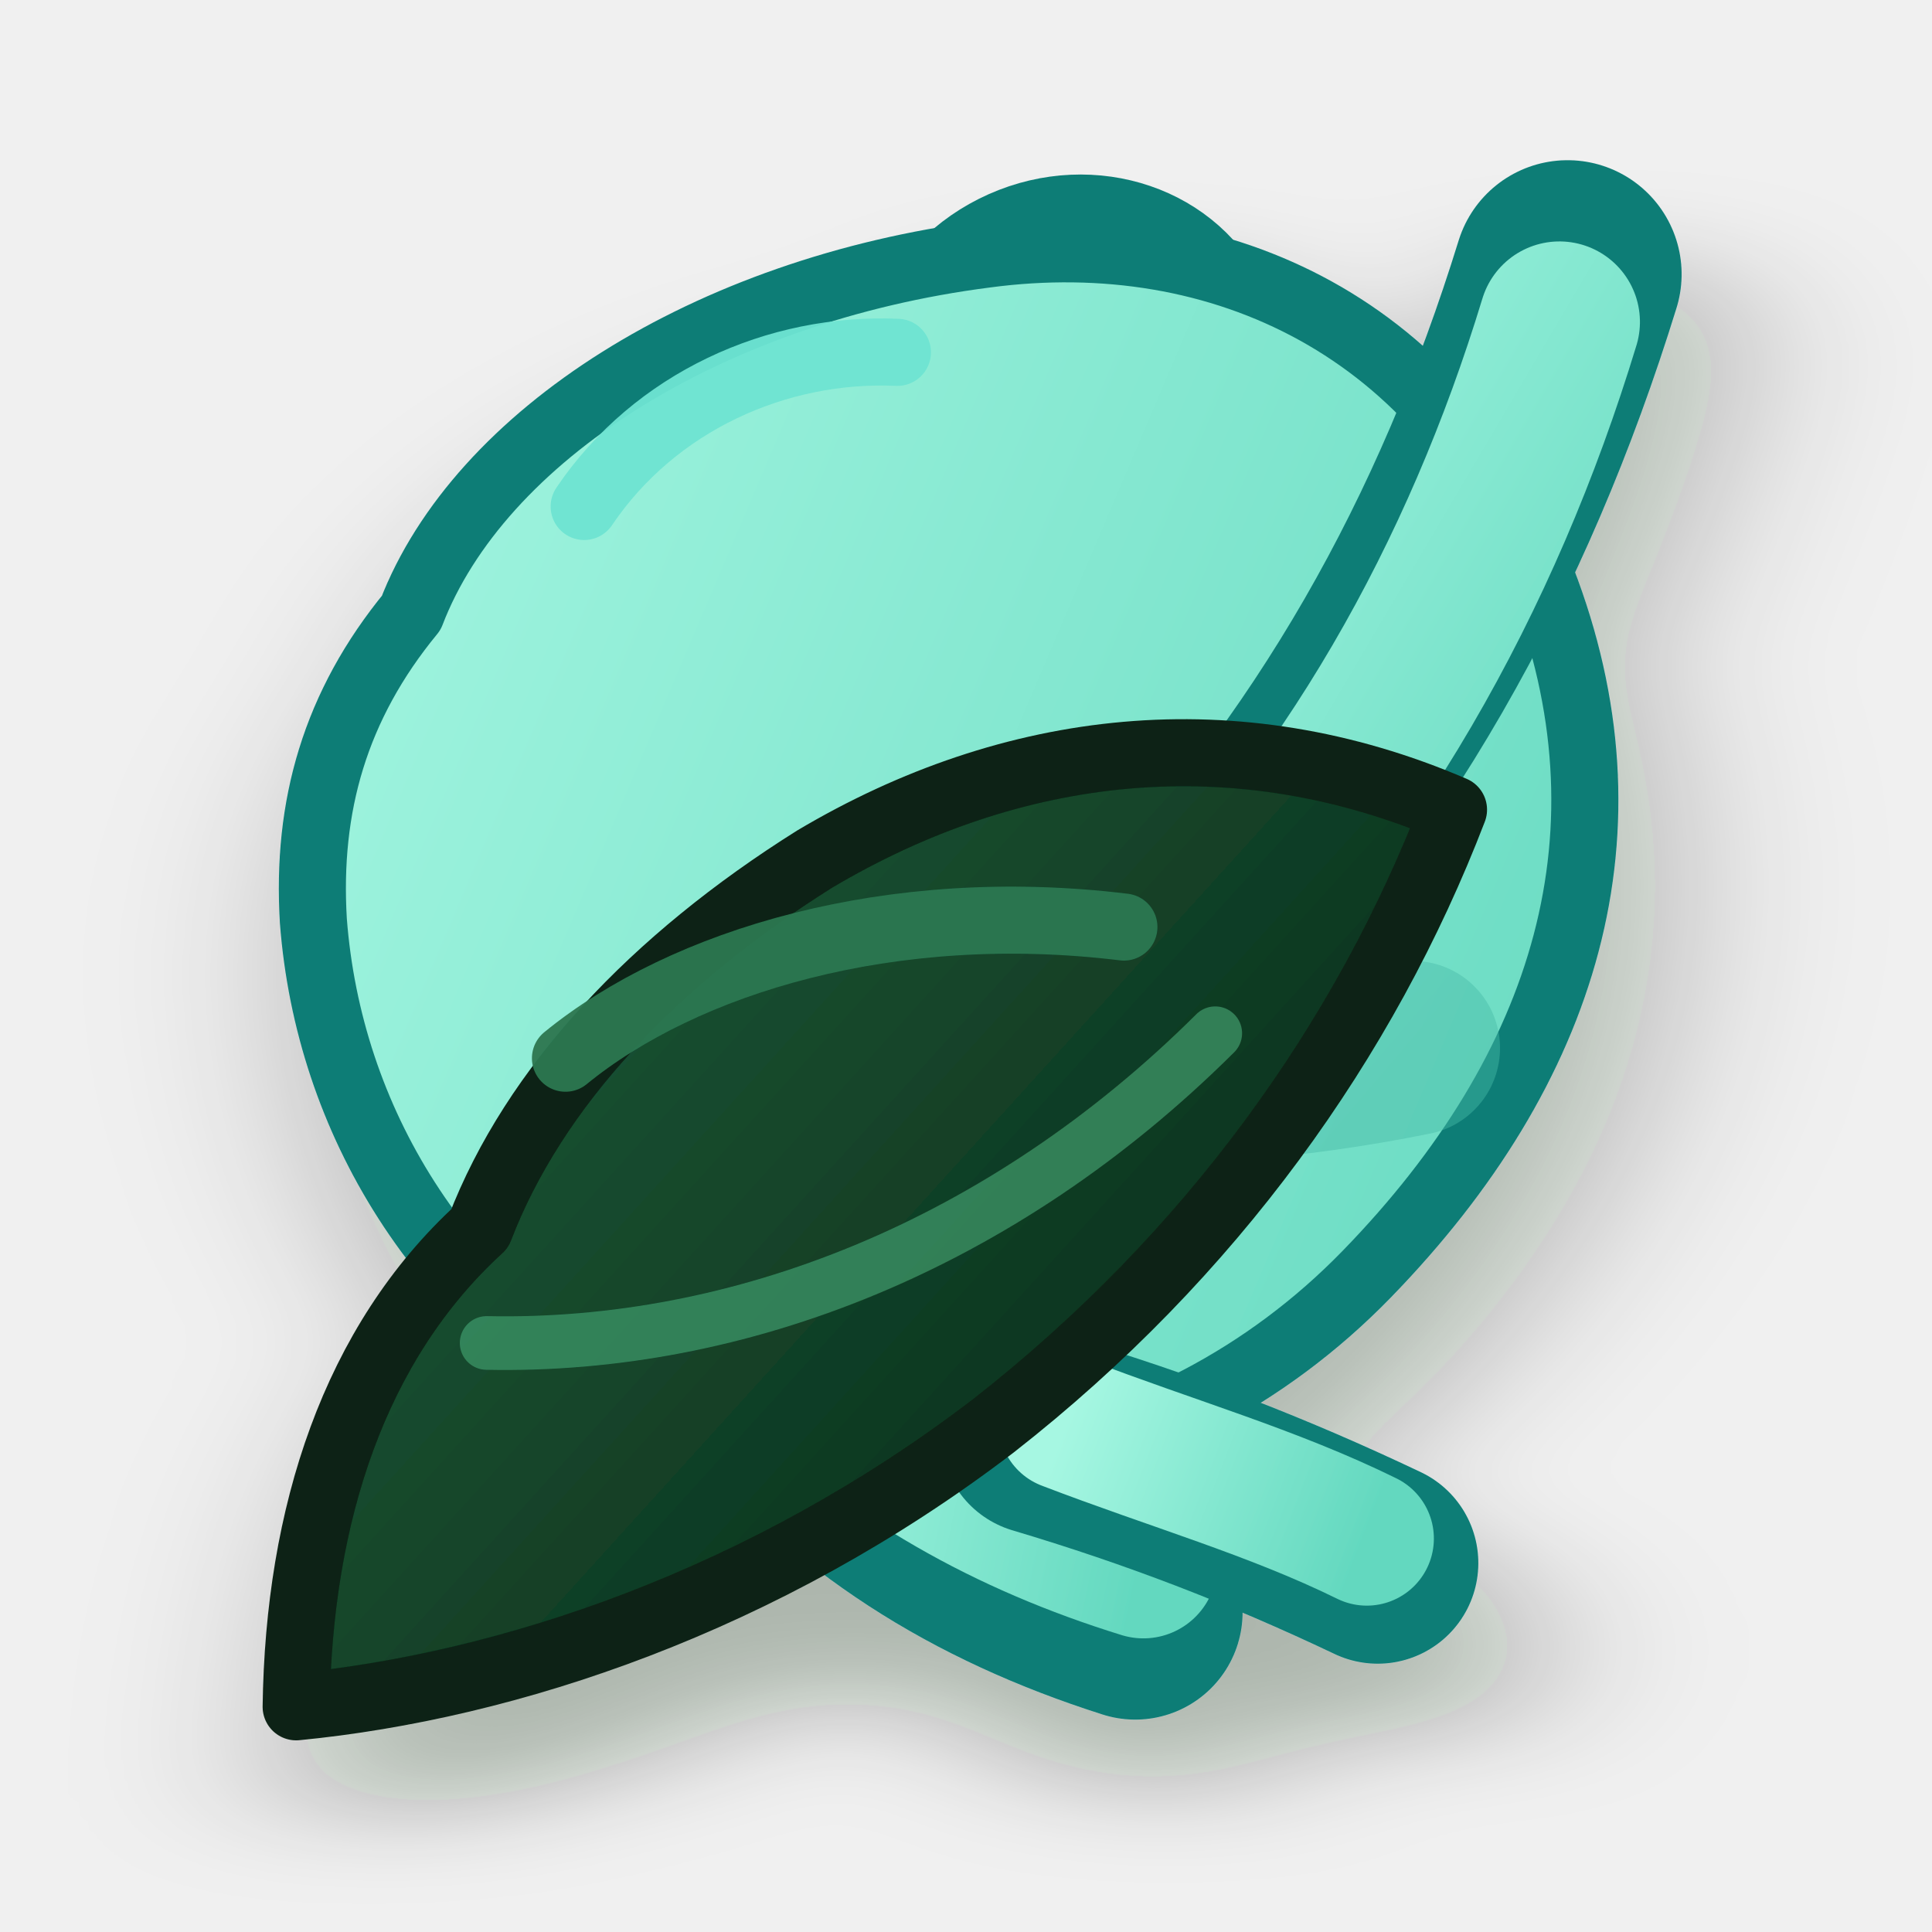
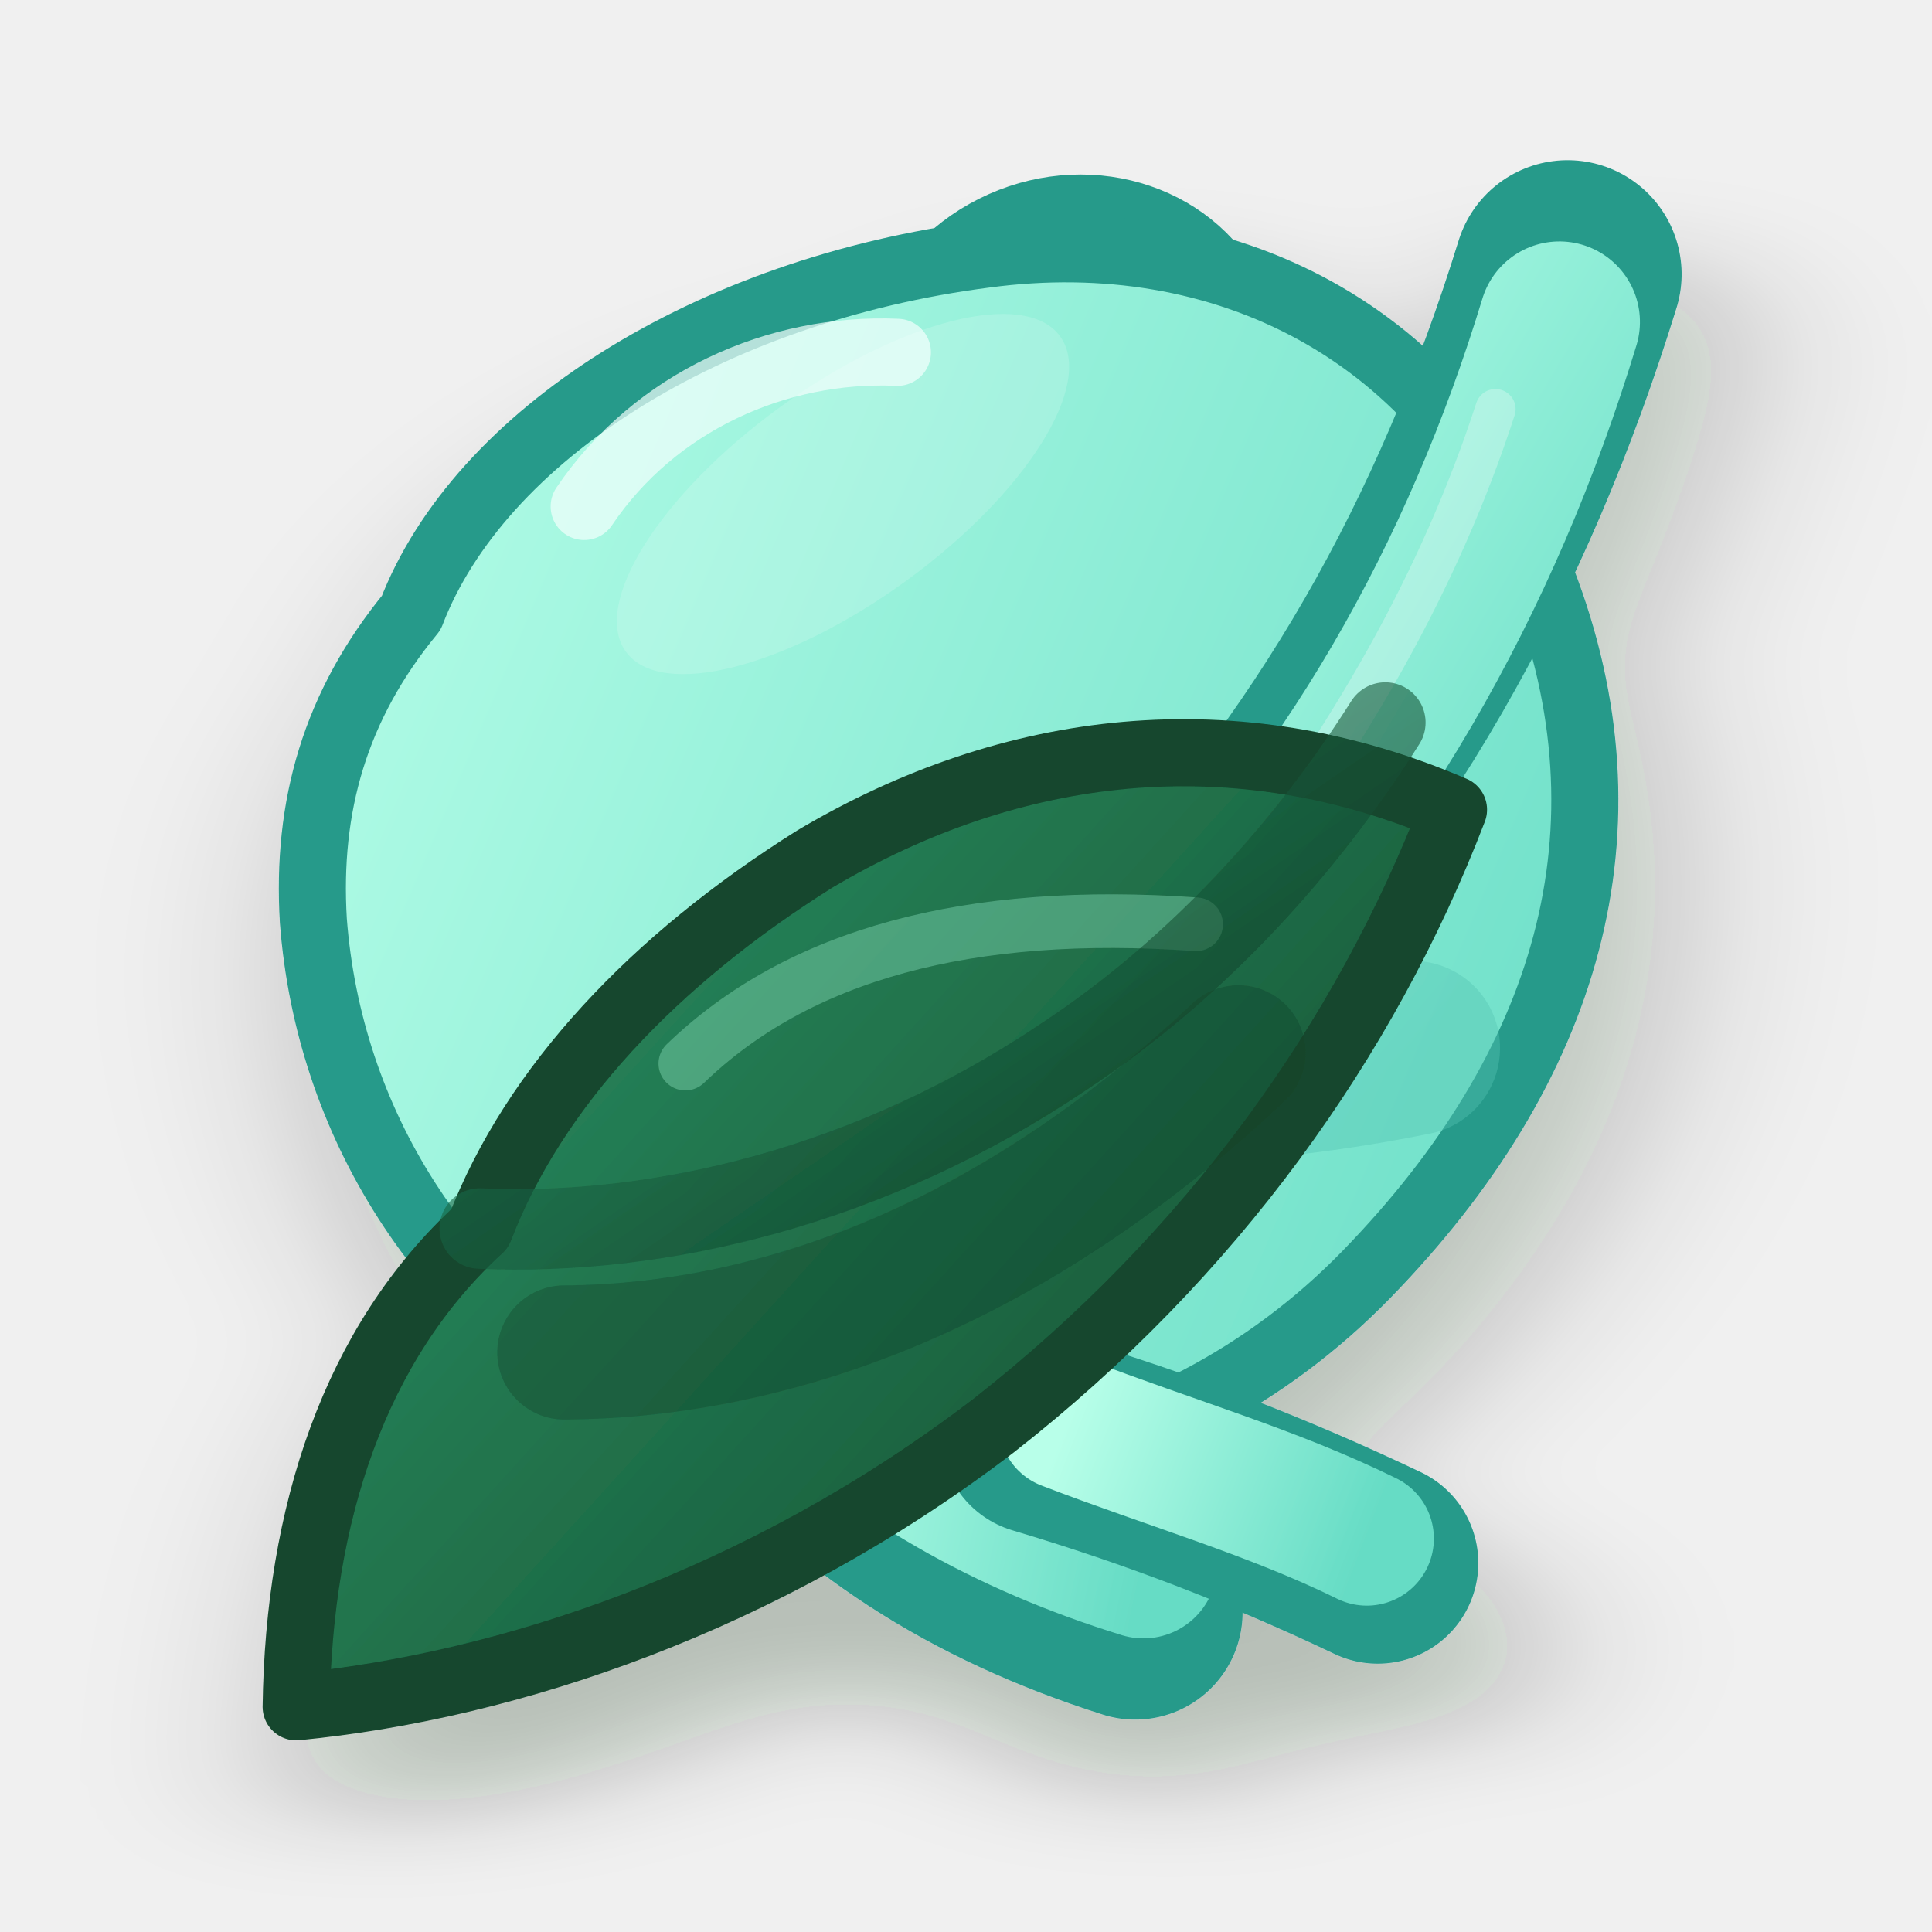
<svg xmlns="http://www.w3.org/2000/svg" viewBox="0 0 144 144" role="img" aria-label="Dodge Mint player sprite">
  <defs>
    <linearGradient id="mintBody" x1="0" x2="1" y1="0" y2="1">
-       <stop offset="0%" stop-color="#a6f7e2" />
-       <stop offset="100%" stop-color="#63d8bf" />
+       <stop offset="0%" stop-color="#b8ffe9" />
+       <stop offset="100%" stop-color="#66dcc5" />
    </linearGradient>
    <linearGradient id="mintBodyDark" x1="0" x2="1" y1="0" y2="1">
-       <stop offset="0%" stop-color="#74e3ce" />
-       <stop offset="100%" stop-color="#48baa7" />
+       <stop offset="0%" stop-color="#8ae9d7" />
+       <stop offset="100%" stop-color="#53c3b2" />
    </linearGradient>
    <linearGradient id="capeFill" x1="0" x2="1" y1="0" y2="1">
-       <stop offset="0%" stop-color="#1b5c39" />
-       <stop offset="100%" stop-color="#0a2918" />
+       <stop offset="0%" stop-color="#2b8f62" />
+       <stop offset="100%" stop-color="#155233" />
+     </linearGradient>
+     <linearGradient id="capeShade" x1="0" x2="1" y1="0" y2="1">
+       <stop offset="0%" stop-color="#1d6e4b" />
+       <stop offset="100%" stop-color="#0f3f27" />
    </linearGradient>
    <filter id="shadow" x="-25%" y="-25%" width="150%" height="150%">
-       <feDropShadow dx="0" dy="7" stdDeviation="6" flood-color="#081710" flood-opacity="0.28" />
+       <feDropShadow dx="0" dy="7" stdDeviation="6" flood-color="#0d2a1b" flood-opacity="0.24" />
    </filter>
  </defs>
  <g filter="url(#shadow)" transform="translate(6 8) rotate(-24 66 74)">
-     <ellipse cx="58" cy="30" rx="13" ry="12" fill="url(#mintBody)" stroke="#0f7d76" stroke-width="4" />
-     <ellipse cx="95" cy="28" rx="14" ry="13" fill="url(#mintBody)" stroke="#0f7d76" stroke-width="4" />
-     <path d="M43 24C53 14 73 11 93 17C110 22 122 36 121 56C120 76 108 90 88 98C68 106 46 100 34 85C24 72 22 56 27 42C30 34 35 28 43 24Z" fill="url(#mintBody)" stroke="#0f7d76" stroke-width="5" stroke-linejoin="round" />
-     <path d="M58 22C66 17 76 17 84 21" fill="none" stroke="#6de4d2" stroke-width="5" stroke-linecap="round" opacity="0.95" />
-     <path d="M52 62C65 72 80 80 98 84" fill="none" stroke="url(#mintBodyDark)" stroke-width="13" stroke-linecap="round" opacity="0.45" />
-     <path d="M82 72C102 64 118 52 132 36" fill="none" stroke="#0f7d76" stroke-width="17" stroke-linecap="round" />
+     <ellipse cx="58" cy="30" rx="13" ry="12" fill="url(#mintBody)" stroke="#269a8a" stroke-width="4" />
+     <ellipse cx="95" cy="28" rx="14" ry="13" fill="url(#mintBody)" stroke="#269a8a" stroke-width="4" />
+     <path d="M43 24C53 14 73 11 93 17C110 22 122 36 121 56C120 76 108 90 88 98C68 106 46 100 34 85C24 72 22 56 27 42C30 34 35 28 43 24Z" fill="url(#mintBody)" stroke="#269a8a" stroke-width="5" stroke-linejoin="round" />
+     <path d="M58 22C66 17 76 17 84 21" fill="none" stroke="#f2fffc" stroke-width="5" stroke-linecap="round" opacity="0.7" />
+     <ellipse cx="76" cy="29" rx="20" ry="8" fill="#ffffff" opacity="0.16" transform="rotate(-12 76 29)" />
+     <path d="M52 62C65 72 80 80 98 84" fill="none" stroke="url(#mintBodyDark)" stroke-width="13" stroke-linecap="round" opacity="0.4" />
+     <path d="M82 72C102 64 118 52 132 36" fill="none" stroke="#269a8a" stroke-width="17" stroke-linecap="round" />
    <path d="M82 73C101 66 117 54 130 39" fill="none" stroke="url(#mintBody)" stroke-width="12" stroke-linecap="round" />
-     <path d="M44 86C47 97 53 106 62 114" fill="none" stroke="#0f7d76" stroke-width="16" stroke-linecap="round" />
+     <path d="M90 68C103 61 114 53 123 43" fill="none" stroke="#ffffff" stroke-width="3" stroke-linecap="round" opacity="0.28" />
+     <path d="M44 86C47 97 53 106 62 114" fill="none" stroke="#269a8a" stroke-width="16" stroke-linecap="round" />
    <path d="M46 86C50 96 56 104 64 111" fill="none" stroke="url(#mintBody)" stroke-width="11" stroke-linecap="round" />
-     <path d="M61 99C68 105 74 111 80 118" fill="none" stroke="#0f7d76" stroke-width="15" stroke-linecap="round" />
+     <path d="M61 99C68 105 74 111 80 118" fill="none" stroke="#269a8a" stroke-width="15" stroke-linecap="round" />
    <path d="M63 99C69 105 75 110 80 116" fill="none" stroke="url(#mintBody)" stroke-width="10" stroke-linecap="round" />
-     <path d="M29 68C17 72 8 82 2 95C17 100 37 102 58 97C78 92 95 82 108 69C96 56 80 51 63 53C49 55 37 60 29 68Z" fill="url(#capeFill)" stroke="#0a2415" stroke-width="5" stroke-linejoin="round" />
-     <path d="M40 59C51 56 67 58 82 67" fill="none" stroke="#2b7751" stroke-width="5" stroke-linecap="round" opacity="0.95" />
-     <path d="M26 76C43 84 64 85 85 77" fill="none" stroke="#3d9568" stroke-width="4" stroke-linecap="round" opacity="0.75" />
+     <path d="M29 68C17 72 8 82 2 95C17 100 37 102 58 97C78 92 95 82 108 69C96 56 80 51 63 53C49 55 37 60 29 68Z" fill="url(#capeFill)" stroke="#14472d" stroke-width="5" stroke-linejoin="round" />
+     <path d="M48 63C59 59 72 61 87 69" fill="none" stroke="#9cf3cf" stroke-width="4" stroke-linecap="round" opacity="0.35" />
+     <path d="M31 79C47 86 66 86 86 79" fill="none" stroke="#0f3f27" stroke-width="10" stroke-linecap="round" opacity="0.35" />
+     <path d="M29 68C41 74 57 77 74 74C86 72 97 67 106 61" fill="none" stroke="url(#capeShade)" stroke-width="6" stroke-linecap="round" opacity="0.6" />
  </g>
</svg>
